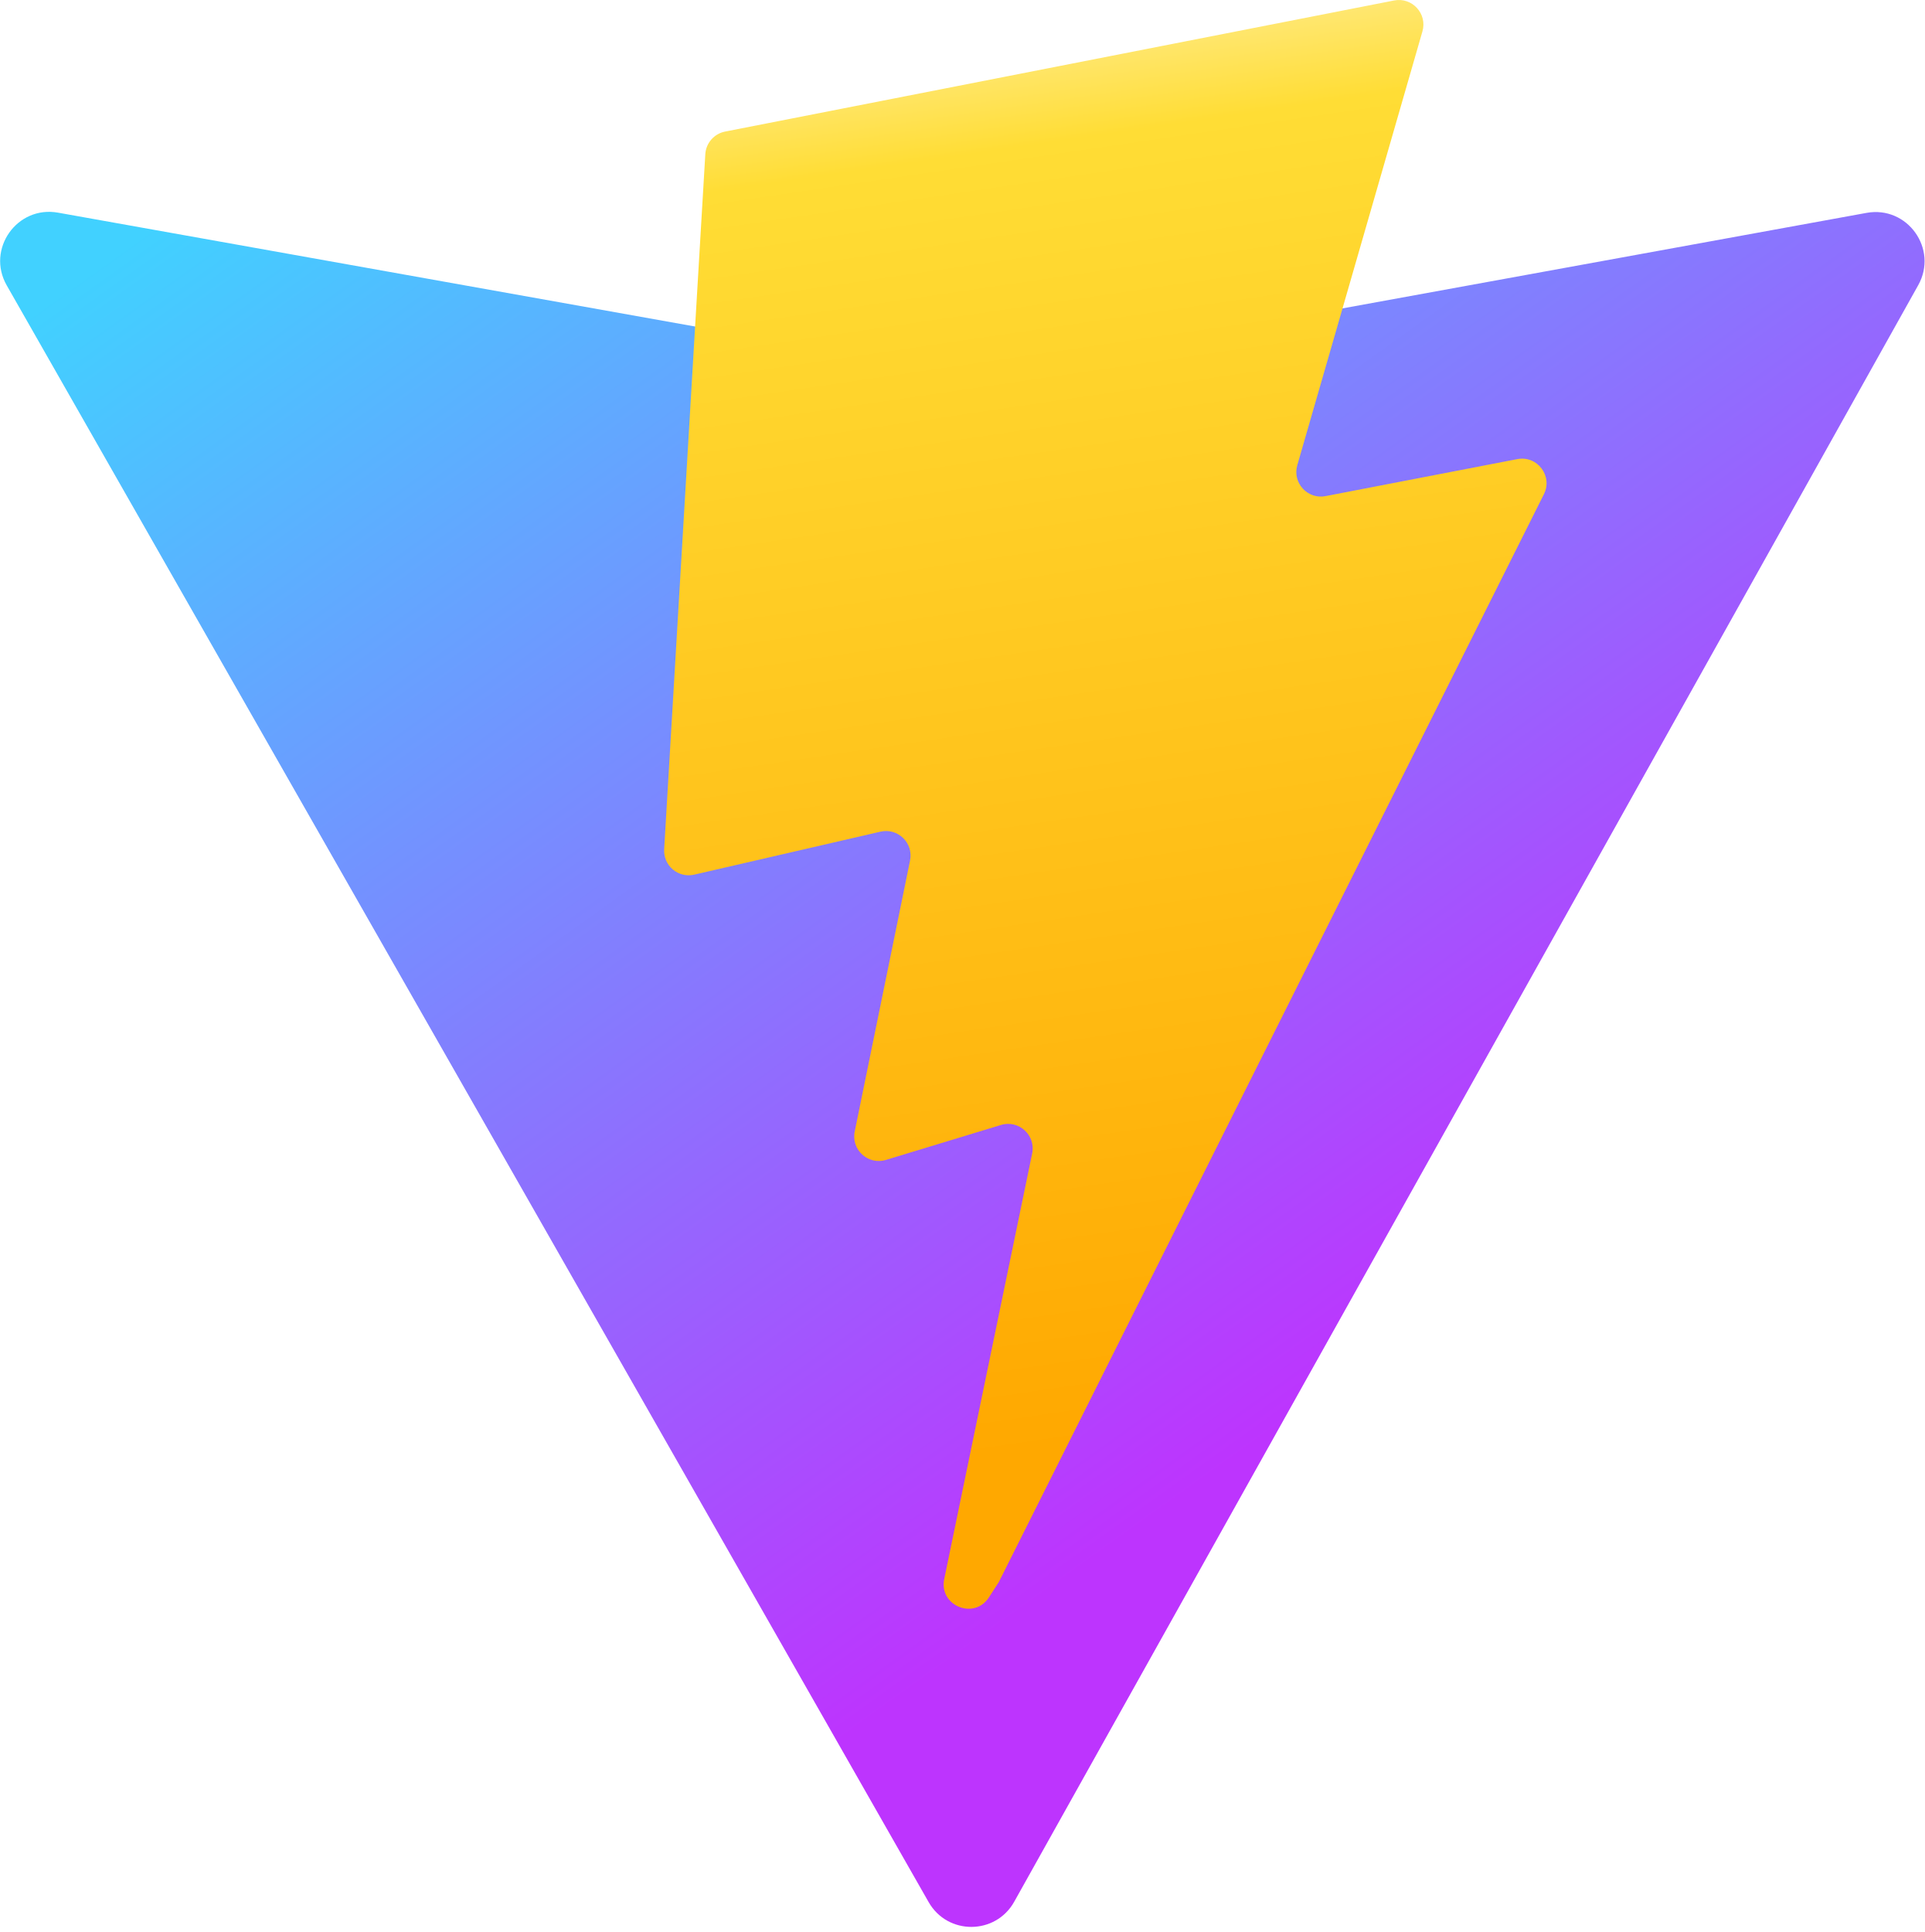
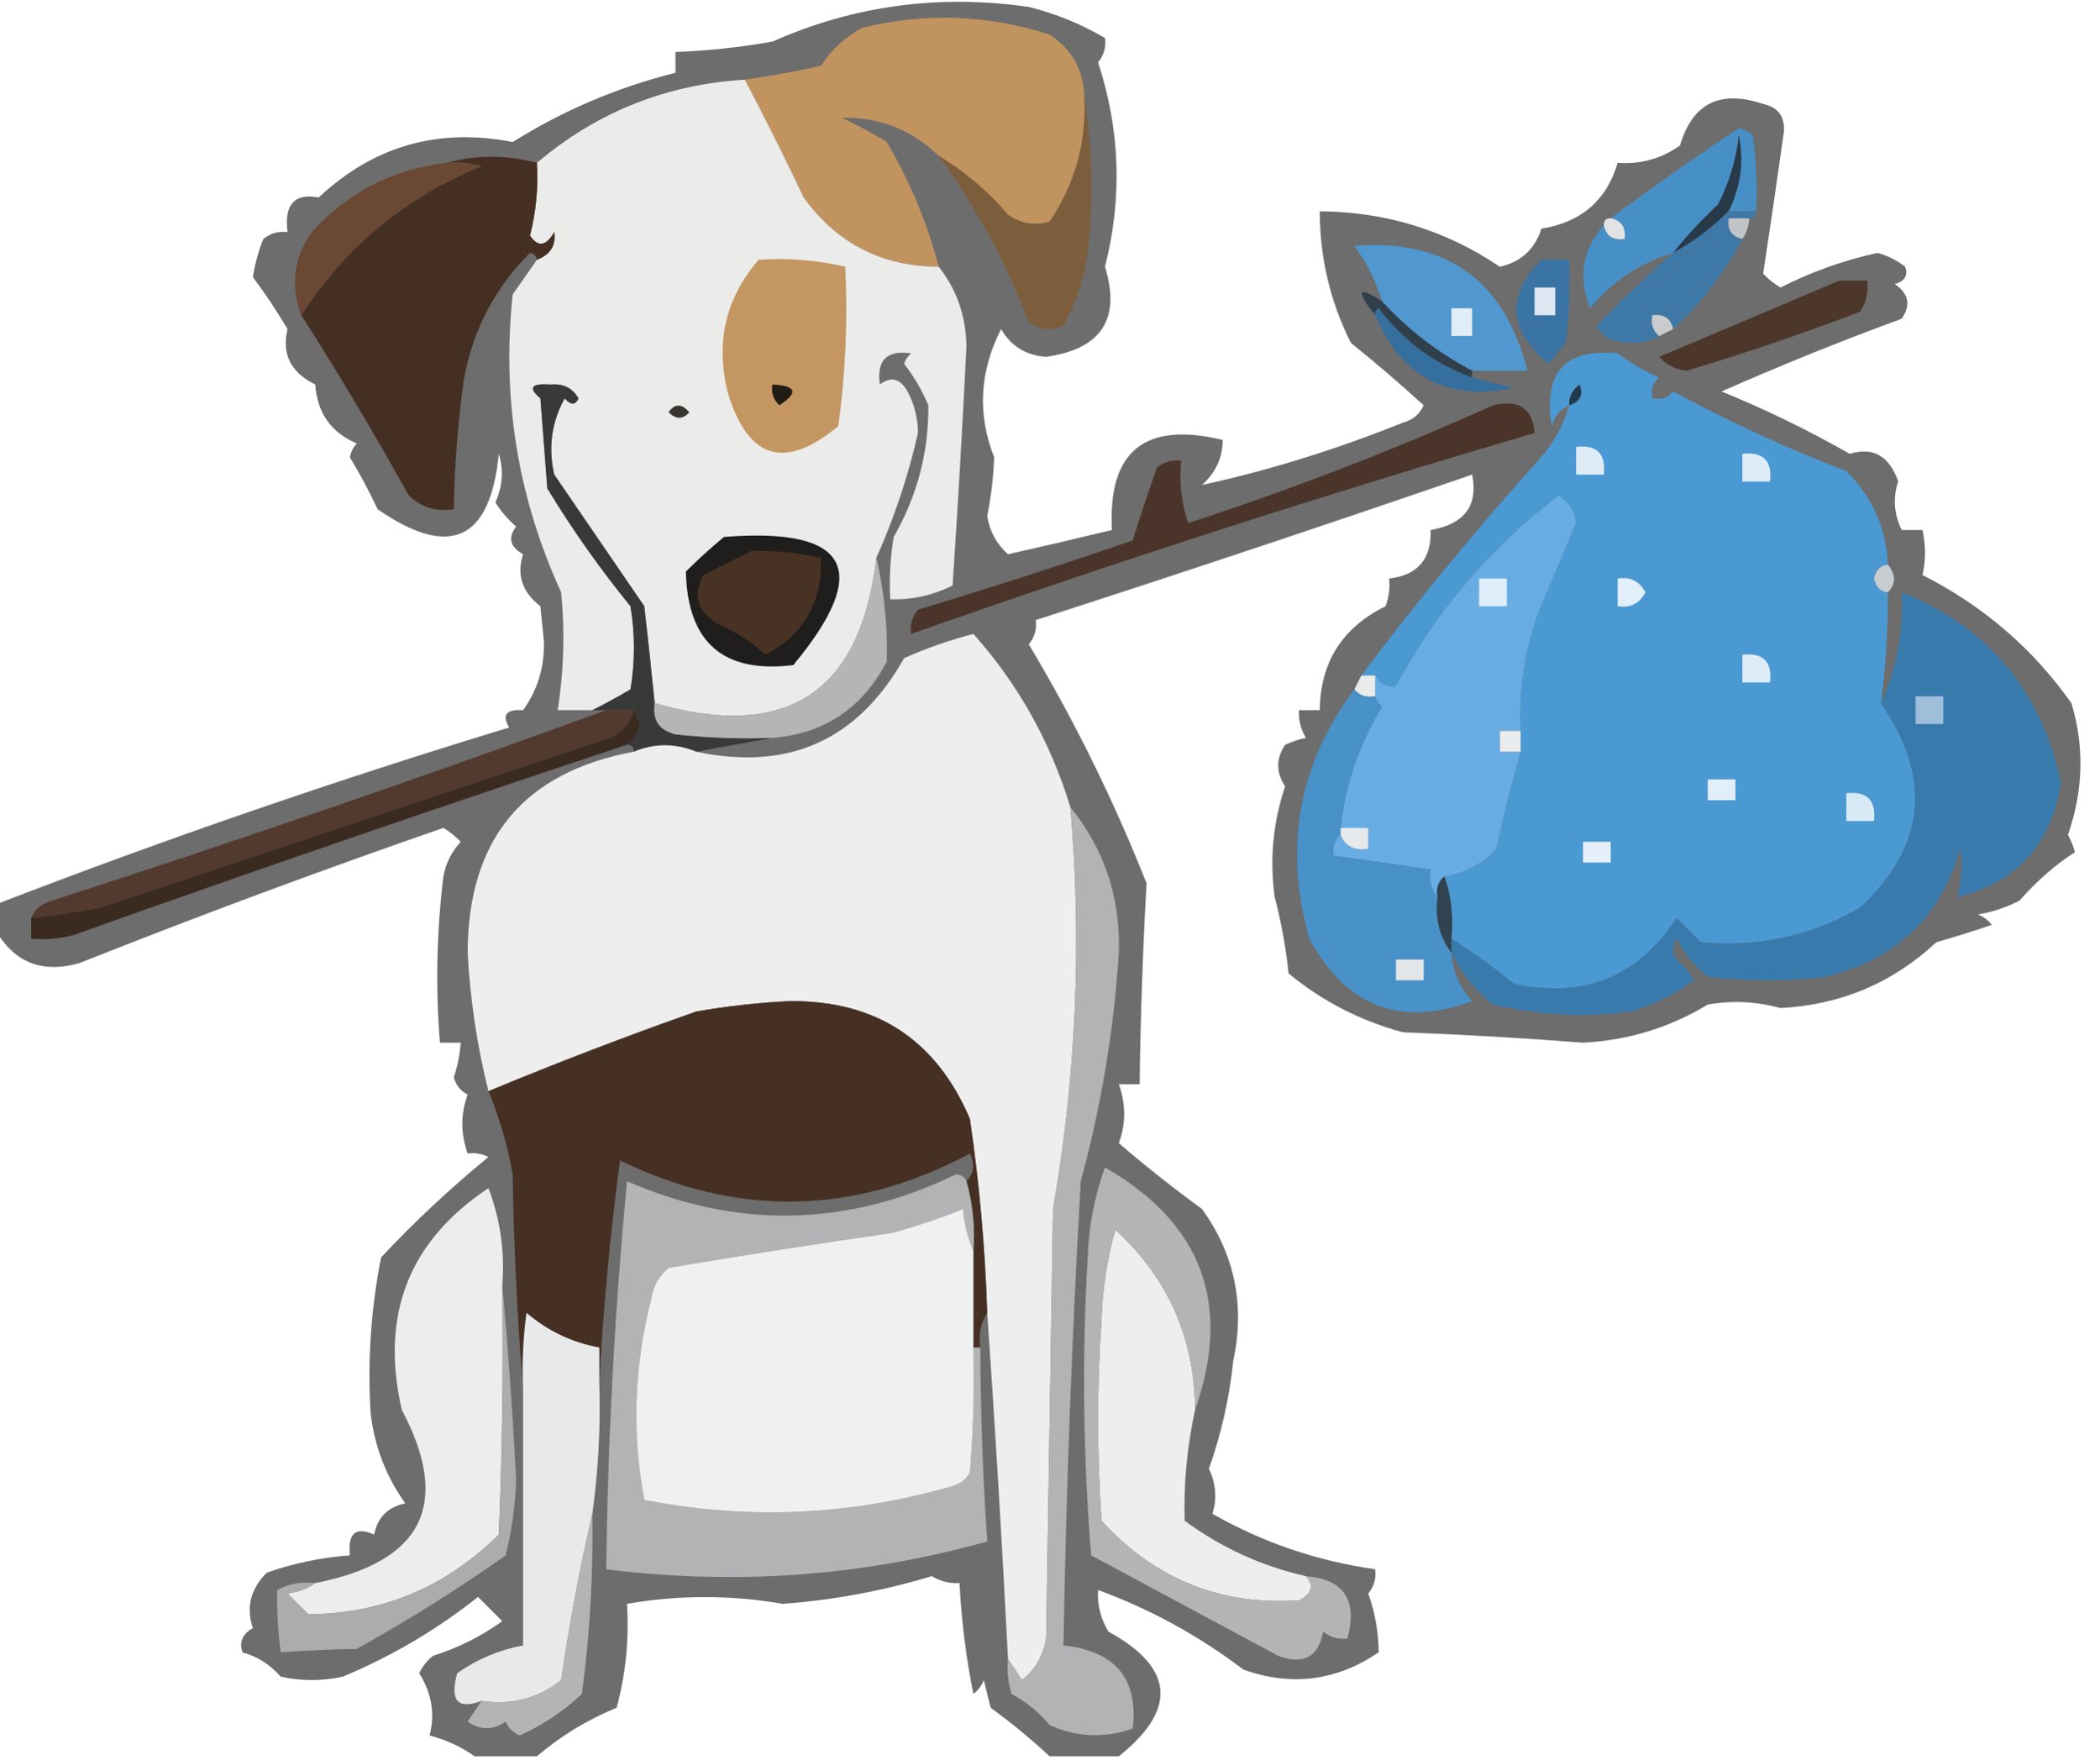
- <svg xmlns="http://www.w3.org/2000/svg" aria-hidden="true" role="img" class="iconify iconify--logos" width="31.88" height="32" preserveAspectRatio="xMidYMid meet" viewBox="0 0 256 257">
-   <defs>
-     <linearGradient id="IconifyId1813088fe1fbc01fb466" x1="-.828%" x2="57.636%" y1="7.652%" y2="78.411%">
-       <stop offset="0%" stop-color="#41D1FF" />
-       <stop offset="100%" stop-color="#BD34FE" />
-     </linearGradient>
-     <linearGradient id="IconifyId1813088fe1fbc01fb467" x1="43.376%" x2="50.316%" y1="2.242%" y2="89.03%">
-       <stop offset="0%" stop-color="#FFEA83" />
-       <stop offset="8.333%" stop-color="#FFDD35" />
-       <stop offset="100%" stop-color="#FFA800" />
-     </linearGradient>
-   </defs>
-   <path fill="url(#IconifyId1813088fe1fbc01fb466)" d="M255.153 37.938L134.897 252.976c-2.483 4.44-8.862 4.466-11.382.048L.875 37.958c-2.746-4.814 1.371-10.646 6.827-9.67l120.385 21.517a6.537 6.537 0 0 0 2.322-.004l117.867-21.483c5.438-.991 9.574 4.796 6.877 9.62Z" />
-   <path fill="url(#IconifyId1813088fe1fbc01fb467)" d="M185.432.063L96.44 17.501a3.268 3.268 0 0 0-2.634 3.014l-5.474 92.456a3.268 3.268 0 0 0 3.997 3.378l24.777-5.718c2.318-.535 4.413 1.507 3.936 3.838l-7.361 36.047c-.495 2.426 1.782 4.5 4.151 3.78l15.304-4.649c2.372-.72 4.652 1.36 4.15 3.788l-11.698 56.621c-.732 3.542 3.979 5.473 5.943 2.437l1.313-2.028l72.516-144.72c1.215-2.423-.88-5.186-3.54-4.672l-25.505 4.922c-2.396.462-4.435-1.77-3.759-4.114l16.646-57.705c.677-2.35-1.37-4.583-3.769-4.113Z" />
+ <svg xmlns="http://www.w3.org/2000/svg" version="1.1" width="303px" height="254px" style="shape-rendering:geometricPrecision; text-rendering:geometricPrecision; image-rendering:optimizeQuality; fill-rule:evenodd; clip-rule:evenodd">
+   <g>
+     <path style="opacity:0.612" fill="#101111" d="M 161.5,253.5 C 158.167,253.5 154.833,253.5 151.5,253.5C 148.856,251.031 146.023,248.698 143,246.5C 142.667,245.167 142.333,243.833 142,242.5C 141.692,243.308 141.192,243.975 140.5,244.5C 139.438,239.212 138.771,233.879 138.5,228.5C 137.07,228.579 135.736,228.246 134.5,227.5C 127.499,229.62 120.332,230.953 113,231.5C 105.493,230.193 97.993,230.193 90.5,231.5C 90.825,236.599 90.325,241.599 89,246.5C 84.779,248.226 80.946,250.559 77.5,253.5C 74.5,253.5 71.5,253.5 68.5,253.5C 66.582,252.132 64.415,251.132 62,250.5C 62.816,247.397 62.316,244.397 60.5,241.5C 60.977,240.522 61.643,239.689 62.5,239C 66.112,237.861 69.446,236.194 72.5,234C 71.333,232.833 70.167,231.667 69,230.5C 63.044,235.229 56.544,239.062 49.5,242C 46.5,242.667 43.5,242.667 40.5,242C 39.012,240.283 37.178,239.116 35,238.5C 34.493,237.004 34.993,235.837 36.5,235C 35.486,232.021 36.152,229.354 38.5,227C 42.377,225.631 46.377,224.798 50.5,224.5C 50.176,221.306 51.342,220.306 54,221.5C 54.495,219.01 55.995,217.51 58.5,217C 55.719,213.103 54.052,208.77 53.5,204C 53.027,196.512 53.527,189.012 55,181.5C 59.813,176.356 64.98,171.523 70.5,167C 69.552,166.517 68.552,166.351 67.5,166.5C 66.477,163.607 66.477,160.774 67.5,158C 66.484,157.481 65.818,156.647 65.5,155.5C 66.046,153.865 66.38,152.199 66.5,150.5C 65.5,150.5 64.5,150.5 63.5,150.5C 62.852,142.531 63.019,134.531 64,126.5C 64.36,124.579 65.194,122.912 66.5,121.5C 65.758,120.713 64.925,120.047 64,119.5C 46.389,125.594 28.889,132.094 11.5,139C 6.239,140.526 2.239,139.026 -0.5,134.5C -0.5,133.167 -0.5,131.833 -0.5,130.5C 23.802,121.121 48.468,112.621 73.5,105C 72.391,103.187 73.058,102.354 75.5,102.5C 77.613,99.58 78.613,96.247 78.5,92.5C 78.333,90.833 78.167,89.167 78,87.5C 75.376,85.477 74.543,82.977 75.5,80C 73.606,78.921 73.273,77.587 74.5,76C 73.313,74.981 72.313,73.814 71.5,72.5C 72.544,70.232 72.711,67.899 72,65.5C 70.761,78.035 64.928,80.702 54.5,73.5C 53.287,70.905 51.953,68.405 50.5,66C 50.645,65.228 50.978,64.561 51.5,64C 47.79,62.445 45.79,59.611 45.5,55.5C 41.969,53.773 40.636,51.106 41.5,47.5C 39.939,44.862 38.272,42.362 36.5,40C 36.796,38.112 37.296,36.278 38,34.5C 39.011,33.663 40.178,33.33 41.5,33.5C 40.999,29.507 42.499,27.84 46,28.5C 53.947,21.062 63.281,18.395 74,20.5C 81.314,15.925 89.148,12.592 97.5,10.5C 97.5,9.5 97.5,8.5 97.5,7.5C 102.196,7.329 106.863,6.829 111.5,6C 123.205,0.804 135.538,-0.863 148.5,1C 152.477,1.996 156.144,3.496 159.5,5.5C 159.67,6.822 159.337,7.989 158.5,9C 161.692,18.719 162.026,28.552 159.5,38.5C 161.819,46.039 158.985,50.372 151,51.5C 148.106,51.305 145.939,49.972 144.5,47.5C 141.385,53.607 141.052,59.774 143.5,66C 143.395,68.865 143.062,71.699 142.5,74.5C 142.848,76.697 143.848,78.53 145.5,80C 150.439,78.882 155.439,77.716 160.5,76.5C 159.896,65.115 165.229,60.781 176.5,63.5C 176.457,66.088 175.457,68.254 173.5,70C 183.214,67.878 192.88,64.878 202.5,61C 203.91,60.632 204.91,59.799 205.5,58.5C 202.093,55.382 198.593,52.382 195,49.5C 192.005,43.535 190.505,37.201 190.5,30.5C 200.021,30.564 208.688,33.23 216.5,38.5C 219.539,37.812 221.539,35.978 222.5,33C 228.242,32.083 231.908,28.917 233.5,23.5C 236.794,23.741 239.794,22.908 242.5,21C 244.282,14.91 248.282,12.91 254.5,15C 256.646,15.479 257.646,16.812 257.5,19C 256.509,26.062 255.509,32.896 254.5,39.5C 255.242,40.287 256.075,40.953 257,41.5C 261.433,39.244 266.1,37.577 271,36.5C 272.473,36.903 273.806,37.57 275,38.5C 275.456,39.744 274.956,40.577 273.5,41C 275.527,42.396 275.86,44.062 274.5,46C 265.72,49.223 257.054,52.723 248.5,56.5C 254.888,59.111 261.055,62.111 267,65.5C 270.383,64.481 272.717,65.815 274,69.5C 273.208,71.846 273.375,74.18 274.5,76.5C 275.5,76.5 276.5,76.5 277.5,76.5C 277.986,78.807 277.986,80.973 277.5,83C 286.274,87.451 293.441,93.618 299,101.5C 300.886,107.747 300.719,114.081 298.5,120.5C 298.931,121.293 299.265,122.127 299.5,123C 296.623,124.863 293.956,127.196 291.5,130C 289.608,130.973 287.608,131.64 285.5,132C 286.308,132.308 286.975,132.808 287.5,133.5C 284.856,134.396 282.19,135.229 279.5,136C 273.199,141.882 265.699,145.049 257,145.5C 253.529,144.545 250.029,144.378 246.5,145C 240.993,148.335 234.993,150.168 228.5,150.5C 219.845,149.826 211.178,149.326 202.5,149C 196.336,147.335 190.836,144.502 186,140.5C 185.612,136.781 184.945,133.114 184,129.5C 183.245,124.046 183.745,118.712 185.5,113.5C 184.167,111.5 184.167,109.5 185.5,107.5C 186.603,107.002 187.603,106.669 188.5,106.5C 187.754,105.264 187.421,103.93 187.5,102.5C 188.5,102.5 189.5,102.5 190.5,102.5C 190.584,95.577 193.75,90.577 200,87.5C 200.49,86.207 200.657,84.873 200.5,83.5C 204.638,83.027 206.638,80.694 206.5,76.5C 211.391,75.65 213.391,72.983 212.5,68.5C 191.633,75.678 170.633,82.678 149.5,89.5C 149.67,90.822 149.337,91.989 148.5,93C 155.094,104.023 160.761,115.523 165.5,127.5C 164.957,137.157 164.624,146.823 164.5,156.5C 163.5,156.5 162.5,156.5 161.5,156.5C 162.523,159.393 162.523,162.226 161.5,165C 165.285,168.268 169.285,171.435 173.5,174.5C 178.242,181.091 179.742,188.424 178,196.5C 177.454,201.804 176.288,206.971 174.5,212C 175.523,214.177 175.69,216.344 175,218.5C 182.33,222.666 190.164,225.332 198.5,226.5C 198.67,227.822 198.337,228.989 197.5,230C 198.493,232.794 198.993,235.627 199,238.5C 192.927,242.619 186.427,243.453 179.5,241C 173.044,236.107 166.044,232.273 158.5,229.5C 158.372,231.655 158.872,233.655 160,235.5C 169.482,240.714 169.982,246.714 161.5,253.5 Z" />
+   </g>
+   <g>
+     <path style="opacity:1" fill="#c1935f" d="M 156.5,13.5 C 156.929,20.288 155.262,26.454 151.5,32C 149.365,32.635 147.365,32.301 145.5,31C 142.618,27.617 139.285,24.784 135.5,22.5C 131.566,18.696 126.899,16.863 121.5,17C 123.746,18.04 125.913,19.206 128,20.5C 131.347,26.188 133.847,32.188 135.5,38.5C 127.306,38.474 120.806,35.14 116,28.5C 113.237,22.65 110.403,16.984 107.5,11.5C 111.172,10.979 114.838,10.313 118.5,9.5C 120.024,7.142 122.024,5.309 124.5,4C 133.605,1.778 142.605,2.111 151.5,5C 154.596,7.029 156.262,9.862 156.5,13.5 Z" />
+   </g>
+   <g>
+     <path style="opacity:1" fill="#ebebea" d="M 107.5,11.5 C 110.403,16.984 113.237,22.65 116,28.5C 120.806,35.14 127.306,38.474 135.5,38.5C 138.101,41.798 139.434,45.632 139.5,50C 138.933,61.503 138.266,73.003 137.5,84.5C 134.667,85.933 131.667,86.6 128.5,86.5C 128.335,83.482 128.502,80.482 129,77.5C 132.398,71.572 134.065,65.238 134,58.5C 133.086,56.336 131.919,54.336 130.5,52.5C 130.709,51.914 131.043,51.414 131.5,51C 128,50.5 126.5,52 127,55.5C 128.587,54.273 129.921,54.606 131,56.5C 131.985,58.366 132.485,60.366 132.5,62.5C 131.099,68.702 129.099,74.702 126.5,80.5C 124.233,99.981 113.567,106.981 94.5,101.5C 94.037,96.838 93.537,92.171 93,87.5C 88.667,81.167 84.333,74.833 80,68.5C 79.11,64.618 79.61,60.952 81.5,57.5C 82.396,58.506 83.062,58.506 83.5,57.5C 82.652,56.009 81.319,55.342 79.5,55.5C 76.669,55.29 76.169,55.957 78,57.5C 78.333,61.833 78.667,66.167 79,70.5C 82.611,76.444 86.611,82.111 91,87.5C 91.667,91.5 91.667,95.5 91,99.5C 89.124,100.609 87.29,101.609 85.5,102.5C 83.833,102.5 82.167,102.5 80.5,102.5C 81.387,96.855 81.554,91.188 81,85.5C 74.74,71.836 72.406,57.503 74,42.5C 75.176,40.804 76.343,39.138 77.5,37.5C 79.446,36.746 80.279,35.412 80,33.5C 78.814,35.559 77.648,35.726 76.5,34C 77.382,30.559 77.716,27.059 77.5,23.5C 86.12,16.195 96.12,12.195 107.5,11.5 Z" />
+   </g>
+   <g>
+     <path style="opacity:1" fill="#4790c7" d="M 253.5,30.5 C 252.167,30.5 250.833,30.5 249.5,30.5C 251.258,27.028 251.758,23.362 251,19.5C 250.605,23.019 249.605,26.352 248,29.5C 245.628,31.703 243.461,34.036 241.5,36.5C 236.72,37.938 232.72,40.605 229.5,44.5C 227.776,39.938 228.443,35.938 231.5,32.5C 231.821,34.048 232.821,34.715 234.5,34.5C 234.715,32.821 234.048,31.821 232.5,31.5C 238.497,27.015 244.664,22.682 251,18.5C 251.772,18.645 252.439,18.978 253,19.5C 253.499,23.152 253.665,26.818 253.5,30.5 Z" />
+   </g>
+   <g>
+     <path style="opacity:0.999" fill="#7c5e3d" d="M 156.5,13.5 C 157.656,20.989 157.822,28.655 157,36.5C 156.452,40.287 155.286,43.787 153.5,47C 151.741,47.797 150.074,47.631 148.5,46.5C 145.186,37.866 140.852,29.866 135.5,22.5C 139.285,24.784 142.618,27.617 145.5,31C 147.365,32.301 149.365,32.635 151.5,32C 155.262,26.454 156.929,20.288 156.5,13.5 Z" />
+   </g>
+   <g>
+     <path style="opacity:1" fill="#6a4834" d="M 64.5,23.5 C 66.199,23.34 67.866,23.506 69.5,24C 58.528,28.48 49.861,35.647 43.5,45.5C 41.868,41.225 42.368,37.225 45,33.5C 50.282,27.701 56.782,24.367 64.5,23.5 Z" />
+   </g>
+   <g>
+     <path style="opacity:1" fill="#452f22" d="M 64.5,23.5 C 68.687,22.338 73.02,22.338 77.5,23.5C 77.716,27.059 77.382,30.559 76.5,34C 77.648,35.726 78.814,35.559 80,33.5C 80.279,35.412 79.446,36.746 77.5,37.5C 77.44,36.957 77.107,36.624 76.5,36.5C 71.517,41.462 68.351,47.462 67,54.5C 66.103,60.806 65.603,67.139 65.5,73.5C 62.956,73.896 60.789,73.229 59,71.5C 54.074,62.64 48.907,53.974 43.5,45.5C 49.861,35.647 58.528,28.48 69.5,24C 67.866,23.506 66.199,23.34 64.5,23.5 Z" />
+   </g>
+   <g>
+     <path style="opacity:0.914" fill="#213647" d="M 249.5,30.5 C 247.098,32.909 244.431,34.909 241.5,36.5C 243.461,34.036 245.628,31.703 248,29.5C 249.605,26.352 250.605,23.019 251,19.5C 251.758,23.362 251.258,27.028 249.5,30.5 Z" />
+   </g>
+   <g>
+     <path style="opacity:0.996" fill="#e3e4e5" d="M 232.5,31.5 C 234.048,31.821 234.715,32.821 234.5,34.5C 232.821,34.715 231.821,34.048 231.5,32.5C 231.5,31.833 231.833,31.5 232.5,31.5 Z" />
+   </g>
+   <g>
+     <path style="opacity:0.993" fill="#c1c5c7" d="M 252.5,31.5 C 252.443,32.609 252.11,33.609 251.5,34.5C 249.952,34.179 249.285,33.179 249.5,31.5C 250.5,31.5 251.5,31.5 252.5,31.5 Z" />
+   </g>
+   <g>
+     <path style="opacity:1" fill="#3e78a7" d="M 249.5,30.5 C 250.833,30.5 252.167,30.5 253.5,30.5C 253.5,31.167 253.167,31.5 252.5,31.5C 251.5,31.5 250.5,31.5 249.5,31.5C 249.285,33.179 249.952,34.179 251.5,34.5C 248.901,39.428 245.568,43.761 241.5,47.5C 241.179,45.952 240.179,45.285 238.5,45.5C 238.263,46.791 238.596,47.791 239.5,48.5C 237.372,49.629 235.039,49.796 232.5,49C 231.572,48.612 230.905,47.945 230.5,47C 233.997,43.336 237.664,39.836 241.5,36.5C 244.431,34.909 247.098,32.909 249.5,30.5 Z" />
+   </g>
+   <g>
+     <path style="opacity:1" fill="#5098cf" d="M 212.5,53.5 C 207.621,50.964 203.287,47.63 199.5,43.5C 198.63,40.622 197.297,37.955 195.5,35.5C 208.786,34.435 217.12,40.435 220.5,53.5C 217.833,53.5 215.167,53.5 212.5,53.5 Z" />
+   </g>
+   <g>
+     <path style="opacity:1" fill="#c49661" d="M 109.5,37.5 C 113.767,37.203 117.934,37.536 122,38.5C 122.388,46.185 122.055,53.851 121,61.5C 113.239,67.955 107.906,66.288 105,56.5C 103.28,49.283 104.78,42.949 109.5,37.5 Z" />
+   </g>
+   <g>
+     <path style="opacity:0.996" fill="#4d362a" d="M 265.5,40.5 C 266.833,40.5 268.167,40.5 269.5,40.5C 269.714,42.144 269.38,43.644 268.5,45C 260.262,48.135 251.928,50.968 243.5,53.5C 241.893,53.363 240.559,52.696 239.5,51.5C 248.258,47.811 256.924,44.144 265.5,40.5 Z" />
+   </g>
+   <g>
+     <path style="opacity:1" fill="#3974a4" d="M 222.5,37.5 C 223.833,37.5 225.167,37.5 226.5,37.5C 226.666,41.514 226.499,45.514 226,49.5C 225.167,50.5 224.333,51.5 223.5,52.5C 217.674,47.637 217.34,42.637 222.5,37.5 Z" />
+   </g>
+   <g>
+     <path style="opacity:1" fill="#dee8f2" d="M 221.5,41.5 C 222.5,41.5 223.5,41.5 224.5,41.5C 224.5,42.833 224.5,44.167 224.5,45.5C 223.5,45.5 222.5,45.5 221.5,45.5C 221.5,44.167 221.5,42.833 221.5,41.5 Z" />
+   </g>
+   <g>
+     <path style="opacity:0.765" fill="#1d3141" d="M 199.5,43.5 C 203.287,47.63 207.621,50.964 212.5,53.5C 212.5,53.833 212.5,54.167 212.5,54.5C 207.033,52.541 202.533,49.208 199,44.5C 198.601,44.728 198.435,45.062 198.5,45.5C 195.64,41.868 195.973,41.201 199.5,43.5 Z" />
+   </g>
+   <g>
+     <path style="opacity:1" fill="#e0ecf7" d="M 209.5,44.5 C 210.5,44.5 211.5,44.5 212.5,44.5C 212.5,45.833 212.5,47.167 212.5,48.5C 211.5,48.5 210.5,48.5 209.5,48.5C 209.5,47.167 209.5,45.833 209.5,44.5 Z" />
+   </g>
+   <g>
+     <path style="opacity:1" fill="#c9cbcc" d="M 241.5,47.5 C 240.833,47.833 240.167,48.167 239.5,48.5C 238.596,47.791 238.263,46.791 238.5,45.5C 240.179,45.285 241.179,45.952 241.5,47.5 Z" />
+   </g>
+   <g>
+     <path style="opacity:0.987" fill="#346f9e" d="M 212.5,54.5 C 214.482,54.995 216.482,55.495 218.5,56C 208.97,57.973 202.303,54.473 198.5,45.5C 198.435,45.062 198.601,44.728 199,44.5C 202.533,49.208 207.033,52.541 212.5,54.5 Z" />
+   </g>
+   <g>
+     <path style="opacity:1" fill="#4b99d3" d="M 239.5,54.5 C 238.596,55.209 238.263,56.209 238.5,57.5C 239.791,57.737 240.791,57.404 241.5,56.5C 249.568,60.867 257.901,64.7 266.5,68C 270.269,71.706 272.269,76.206 272.5,81.5C 271.414,81.62 270.747,82.287 270.5,83.5C 270.747,84.713 271.414,85.38 272.5,85.5C 272.528,90.862 272.194,96.195 271.5,101.5C 278.968,112.327 277.968,122.161 268.5,131C 261.362,135.134 253.696,136.8 245.5,136C 244.333,134.833 243.167,133.667 242,132.5C 236.45,141.017 228.617,144.184 218.5,142C 215.621,139.615 212.621,137.448 209.5,135.5C 209.81,132.287 209.477,129.287 208.5,126.5C 211.387,126.067 213.887,124.733 216,122.5C 217.005,117.774 218.172,113.107 219.5,108.5C 219.5,107.5 219.5,106.5 219.5,105.5C 219.195,99.819 220.028,94.152 222,88.5C 223.836,84.162 225.67,79.828 227.5,75.5C 227.297,73.792 226.464,72.459 225,71.5C 215.173,79.005 207.339,88.171 201.5,99C 200.212,99.239 199.212,98.739 198.5,97.5C 197.833,97.5 197.167,97.5 196.5,97.5C 204.514,86.829 213.014,76.496 222,66.5C 224.157,64.183 225.657,61.516 226.5,58.5C 225.21,59.058 224.377,60.058 224,61.5C 222.725,53.78 225.891,50.28 233.5,51C 235.432,52.459 237.432,53.625 239.5,54.5 Z" />
+   </g>
+   <g>
+     <path style="opacity:0.992" fill="#dfe2e5" d="M 239.5,54.5 C 240.5,54.833 241.167,55.5 241.5,56.5C 241.167,55.5 240.5,54.833 239.5,54.5 Z" />
+   </g>
+   <g>
+     <path style="opacity:1" fill="#231c16" d="M 111.5,55.5 C 114.957,55.667 115.29,56.667 112.5,58.5C 111.614,57.675 111.281,56.675 111.5,55.5 Z" />
+   </g>
+   <g>
+     <path style="opacity:0.765" fill="#151d24" d="M 226.5,58.5 C 226.461,57.244 226.961,56.244 228,55.5C 228.585,56.998 228.085,57.998 226.5,58.5 Z" />
+   </g>
+   <g>
+     <path style="opacity:0.996" fill="#4b342a" d="M 215.5,58.5 C 219.241,57.599 221.241,58.932 221.5,62.5C 191.22,71.371 161.22,81.038 131.5,91.5C 131.33,90.178 131.663,89.011 132.5,88C 142.895,84.868 153.229,81.535 163.5,78C 164.587,74.493 165.753,70.993 167,67.5C 168.011,66.663 169.178,66.33 170.5,66.5C 170.183,69.572 170.516,72.572 171.5,75.5C 186.58,70.59 201.247,64.923 215.5,58.5 Z" />
+   </g>
+   <g>
+     <path style="opacity:1" fill="#383431" d="M 96.5,59.5 C 97.386,58.224 98.386,58.224 99.5,59.5C 98.575,60.562 97.575,60.562 96.5,59.5 Z" />
+   </g>
+   <g>
+     <path style="opacity:1" fill="#dfecf7" d="M 227.5,64.5 C 230.5,64.167 231.833,65.5 231.5,68.5C 230.167,68.5 228.833,68.5 227.5,68.5C 227.5,67.167 227.5,65.833 227.5,64.5 Z" />
+   </g>
+   <g>
+     <path style="opacity:1" fill="#deecf7" d="M 251.5,65.5 C 254.5,65.167 255.833,66.5 255.5,69.5C 254.167,69.5 252.833,69.5 251.5,69.5C 251.5,68.167 251.5,66.833 251.5,65.5 Z" />
+   </g>
+   <g>
+     <path style="opacity:1" fill="#67ade4" d="M 219.5,105.5 C 218.5,105.5 217.5,105.5 216.5,105.5C 216.5,106.5 216.5,107.5 216.5,108.5C 217.5,108.5 218.5,108.5 219.5,108.5C 218.172,113.107 217.005,117.774 216,122.5C 213.887,124.733 211.387,126.067 208.5,126.5C 207.596,127.209 207.263,128.209 207.5,129.5C 206.566,128.432 206.232,127.099 206.5,125.5C 201.833,124.833 197.167,124.167 192.5,123.5C 192.263,122.209 192.596,121.209 193.5,120.5C 194.183,122.176 195.517,122.843 197.5,122.5C 197.5,121.5 197.5,120.5 197.5,119.5C 196.167,119.5 194.833,119.5 193.5,119.5C 194.192,113.236 196.192,107.403 199.5,102C 198.944,101.617 198.611,101.117 198.5,100.5C 198.5,99.5 198.5,98.5 198.5,97.5C 199.212,98.739 200.212,99.239 201.5,99C 207.339,88.171 215.173,79.005 225,71.5C 226.464,72.459 227.297,73.792 227.5,75.5C 225.67,79.828 223.836,84.162 222,88.5C 220.028,94.152 219.195,99.819 219.5,105.5 Z" />
+   </g>
+   <g>
+     <path style="opacity:1" fill="#201e1c" d="M 104.5,77.5 C 122.614,76.076 125.947,82.243 114.5,96C 104.401,97.237 99.234,92.737 99,82.5C 100.812,80.7 102.645,79.033 104.5,77.5 Z" />
+   </g>
+   <g>
+     <path style="opacity:1" fill="#483224" d="M 108.5,79.5 C 111.881,79.46 115.214,79.793 118.5,80.5C 118.701,86.932 116.034,91.598 110.5,94.5C 108.459,92.647 106.126,91.147 103.5,90C 100.638,88.214 99.972,85.881 101.5,83C 103.925,81.787 106.259,80.621 108.5,79.5 Z" />
+   </g>
+   <g>
+     <path style="opacity:1" fill="#dfedf8" d="M 213.5,83.5 C 214.833,83.5 216.167,83.5 217.5,83.5C 217.5,84.833 217.5,86.167 217.5,87.5C 216.167,87.5 214.833,87.5 213.5,87.5C 213.5,86.167 213.5,84.833 213.5,83.5 Z" />
+   </g>
+   <g>
+     <path style="opacity:1" fill="#e2eef8" d="M 233.5,83.5 C 235.346,83.222 236.68,83.889 237.5,85.5C 236.68,87.111 235.346,87.778 233.5,87.5C 233.5,86.167 233.5,84.833 233.5,83.5 Z" />
+   </g>
+   <g>
+     <path style="opacity:0.992" fill="#c7cdd1" d="M 272.5,81.5 C 273.686,82.961 273.686,84.295 272.5,85.5C 271.414,85.38 270.747,84.713 270.5,83.5C 270.747,82.287 271.414,81.62 272.5,81.5 Z" />
+   </g>
+   <g>
+     <path style="opacity:0.698" fill="#222222" d="M 94.5,101.5 C 94.137,103.911 95.137,105.411 97.5,106C 102.155,106.499 106.821,106.666 111.5,106.5C 107.833,107.167 104.167,107.833 100.5,108.5C 97.465,107.266 94.465,107.266 91.5,108.5C 91.5,107.833 91.167,107.5 90.5,107.5C 92.432,106.024 92.765,104.357 91.5,102.5C 90.167,102.5 88.833,102.5 87.5,102.5C 86.833,102.5 86.167,102.5 85.5,102.5C 87.29,101.609 89.124,100.609 91,99.5C 91.667,95.5 91.667,91.5 91,87.5C 86.611,82.111 82.611,76.444 79,70.5C 78.667,66.167 78.333,61.833 78,57.5C 76.169,55.957 76.669,55.29 79.5,55.5C 81.319,55.342 82.652,56.009 83.5,57.5C 83.062,58.506 82.396,58.506 81.5,57.5C 79.61,60.952 79.11,64.618 80,68.5C 84.333,74.833 88.667,81.167 93,87.5C 93.537,92.171 94.037,96.838 94.5,101.5 Z" />
+   </g>
+   <g>
+     <path style="opacity:1" fill="#397aac" d="M 209.5,137.5 C 209.5,136.833 209.5,136.167 209.5,135.5C 212.621,137.448 215.621,139.615 218.5,142C 228.617,144.184 236.45,141.017 242,132.5C 243.167,133.667 244.333,134.833 245.5,136C 253.696,136.8 261.362,135.134 268.5,131C 277.968,122.161 278.968,112.327 271.5,101.5C 273.739,96.518 274.739,91.184 274.5,85.5C 286.999,90.508 294.665,99.675 297.5,113C 296.102,121.893 291.102,127.393 282.5,129.5C 283.167,127.181 283.334,124.847 283,122.5C 280.093,132.406 273.593,138.573 263.5,141C 257.833,141.667 252.167,141.667 246.5,141C 244.622,139.457 243.122,137.624 242,135.5C 241.333,136.5 241.333,137.5 242,138.5C 243.022,139.354 243.855,140.354 244.5,141.5C 241.779,143.527 238.779,145.027 235.5,146C 228.751,146.877 222.084,146.544 215.5,145C 212.879,142.886 210.879,140.386 209.5,137.5 Z" />
+   </g>
+   <g>
+     <path style="opacity:1" fill="#b3b5b7" d="M 126.5,80.5 C 127.64,85.442 128.14,90.442 128,95.5C 124.436,102.255 118.936,105.922 111.5,106.5C 106.821,106.666 102.155,106.499 97.5,106C 95.137,105.411 94.137,103.911 94.5,101.5C 113.567,106.981 124.233,99.981 126.5,80.5 Z" />
+   </g>
+   <g>
+     <path style="opacity:1" fill="#eeeeee" d="M 154.5,116.5 C 156.187,135.928 155.354,155.261 152,174.5C 151.667,195.167 151.333,215.833 151,236.5C 150.588,238.997 149.422,240.997 147.5,242.5C 146.824,241.398 146.158,240.398 145.5,239.5C 144.656,222.82 143.656,206.153 142.5,189.5C 142.193,180.097 141.359,170.763 140,161.5C 135.125,150.061 126.459,144.394 114,144.5C 109.469,144.719 104.969,145.219 100.5,146C 90.368,149.569 80.368,153.402 70.5,157.5C 68.86,150.936 67.86,144.269 67.5,137.5C 67.551,121.126 75.551,111.459 91.5,108.5C 94.465,107.266 97.465,107.266 100.5,108.5C 113.838,111.33 123.838,106.83 130.5,95C 133.732,93.551 137.065,92.385 140.5,91.5C 146.947,98.717 151.614,107.05 154.5,116.5 Z" />
+   </g>
+   <g>
+     <path style="opacity:1" fill="#deecf7" d="M 251.5,94.5 C 254.5,94.167 255.833,95.5 255.5,98.5C 254.167,98.5 252.833,98.5 251.5,98.5C 251.5,97.167 251.5,95.833 251.5,94.5 Z" />
+   </g>
+   <g>
+     <path style="opacity:0.999" fill="#eaecec" d="M 196.5,97.5 C 197.167,97.5 197.833,97.5 198.5,97.5C 198.5,98.5 198.5,99.5 198.5,100.5C 197.209,100.737 196.209,100.404 195.5,99.5C 195.833,98.833 196.167,98.167 196.5,97.5 Z" />
+   </g>
+   <g>
+     <path style="opacity:1" fill="#9ebeda" d="M 276.5,100.5 C 277.833,100.5 279.167,100.5 280.5,100.5C 280.5,101.833 280.5,103.167 280.5,104.5C 279.167,104.5 277.833,104.5 276.5,104.5C 276.5,103.167 276.5,101.833 276.5,100.5 Z" />
+   </g>
+   <g>
+     <path style="opacity:1" fill="#4892c9" d="M 195.5,99.5 C 196.209,100.404 197.209,100.737 198.5,100.5C 198.611,101.117 198.944,101.617 199.5,102C 196.192,107.403 194.192,113.236 193.5,119.5C 193.5,119.833 193.5,120.167 193.5,120.5C 192.596,121.209 192.263,122.209 192.5,123.5C 197.167,124.167 201.833,124.833 206.5,125.5C 206.232,127.099 206.566,128.432 207.5,129.5C 207.111,132.553 207.777,135.22 209.5,137.5C 209.673,140.179 210.673,142.513 212.5,144.5C 202.18,148.334 194.347,145.334 189,135.5C 185.265,122.263 187.432,110.263 195.5,99.5 Z" />
+   </g>
+   <g>
+     <path style="opacity:0.988" fill="#523a2e" d="M 87.5,102.5 C 88.833,102.5 90.167,102.5 91.5,102.5C 90.781,104.888 89.115,106.388 86.5,107C 62.5,115 38.5,123 14.5,131C 11.173,131.61 7.839,132.11 4.5,132.5C 5.058,131.21 6.058,130.377 7.5,130C 34.462,121.292 61.129,112.125 87.5,102.5 Z" />
+   </g>
+   <g>
+     <path style="opacity:0.996" fill="#ebeced" d="M 219.5,105.5 C 219.5,106.5 219.5,107.5 219.5,108.5C 218.5,108.5 217.5,108.5 216.5,108.5C 216.5,107.5 216.5,106.5 216.5,105.5C 217.5,105.5 218.5,105.5 219.5,105.5 Z" />
+   </g>
+   <g>
+     <path style="opacity:1" fill="#e2eef8" d="M 246.5,112.5 C 247.833,112.5 249.167,112.5 250.5,112.5C 250.5,113.5 250.5,114.5 250.5,115.5C 249.167,115.5 247.833,115.5 246.5,115.5C 246.5,114.5 246.5,113.5 246.5,112.5 Z" />
+   </g>
+   <g>
+     <path style="opacity:1" fill="#d9eaf7" d="M 266.5,114.5 C 269.5,114.167 270.833,115.5 270.5,118.5C 269.167,118.5 267.833,118.5 266.5,118.5C 266.5,117.167 266.5,115.833 266.5,114.5 Z" />
+   </g>
+   <g>
+     <path style="opacity:0.992" fill="#e6eaed" d="M 193.5,119.5 C 194.833,119.5 196.167,119.5 197.5,119.5C 197.5,120.5 197.5,121.5 197.5,122.5C 195.517,122.843 194.183,122.176 193.5,120.5C 193.5,120.167 193.5,119.833 193.5,119.5 Z" />
+   </g>
+   <g>
+     <path style="opacity:0.986" fill="#3a291f" d="M 91.5,102.5 C 92.765,104.357 92.432,106.024 90.5,107.5C 63.734,116.367 37.067,125.533 10.5,135C 8.527,135.495 6.527,135.662 4.5,135.5C 4.5,134.5 4.5,133.5 4.5,132.5C 7.839,132.11 11.173,131.61 14.5,131C 38.5,123 62.5,115 86.5,107C 89.115,106.388 90.781,104.888 91.5,102.5 Z" />
+   </g>
+   <g>
+     <path style="opacity:1" fill="#e4eff9" d="M 228.5,121.5 C 229.833,121.5 231.167,121.5 232.5,121.5C 232.5,122.5 232.5,123.5 232.5,124.5C 231.167,124.5 229.833,124.5 228.5,124.5C 228.5,123.5 228.5,122.5 228.5,121.5 Z" />
+   </g>
+   <g>
+     <path style="opacity:0.776" fill="#203749" d="M 208.5,126.5 C 209.477,129.287 209.81,132.287 209.5,135.5C 209.5,136.167 209.5,136.833 209.5,137.5C 207.777,135.22 207.111,132.553 207.5,129.5C 207.263,128.209 207.596,127.209 208.5,126.5 Z" />
+   </g>
+   <g>
+     <path style="opacity:0.996" fill="#e4e6e8" d="M 201.5,138.5 C 202.833,138.5 204.167,138.5 205.5,138.5C 205.5,139.5 205.5,140.5 205.5,141.5C 204.167,141.5 202.833,141.5 201.5,141.5C 201.5,140.5 201.5,139.5 201.5,138.5 Z" />
+   </g>
+   <g>
+     <path style="opacity:1" fill="#463023" d="M 142.5,189.5 C 141.549,190.919 141.216,192.585 141.5,194.5C 141.167,194.5 140.833,194.5 140.5,194.5C 140.5,189.833 140.5,185.167 140.5,180.5C 140.747,177.061 140.414,173.728 139.5,170.5C 140.598,169.399 140.765,168.066 140,166.5C 123.334,175.408 106.501,175.742 89.5,167.5C 88.059,178.264 87.059,188.931 86.5,199.5C 86.5,197.833 86.5,196.167 86.5,194.5C 82.562,193.781 79.062,192.115 76,189.5C 75.501,193.152 75.335,196.818 75.5,200.5C 74.67,190.341 74.17,180.008 74,169.5C 73.269,165.323 72.102,161.323 70.5,157.5C 80.368,153.402 90.368,149.569 100.5,146C 104.969,145.219 109.469,144.719 114,144.5C 126.459,144.394 135.125,150.061 140,161.5C 141.359,170.763 142.193,180.097 142.5,189.5 Z" />
+   </g>
+   <g>
+     <path style="opacity:1" fill="#b1b3b4" d="M 139.5,170.5 C 140.414,173.728 140.747,177.061 140.5,180.5C 139.691,178.708 139.191,176.708 139,174.5C 135.601,175.893 132.101,177.06 128.5,178C 117.81,179.535 107.144,181.202 96.5,183C 95.107,184.171 94.273,185.671 94,187.5C 91.513,197.14 91.18,206.807 93,216.5C 107.93,219.432 122.763,218.765 137.5,214.5C 138.647,214.182 139.481,213.516 140,212.5C 140.499,206.509 140.666,200.509 140.5,194.5C 140.833,194.5 141.167,194.5 141.5,194.5C 141.538,203.846 141.871,213.18 142.5,222.5C 124.479,227.524 106.145,228.857 87.5,226.5C 87.731,207.787 88.731,189.12 90.5,170.5C 106.462,177.43 122.295,177.097 138,169.5C 138.765,169.57 139.265,169.903 139.5,170.5 Z" />
+   </g>
+   <g>
+     <path style="opacity:1" fill="#eceded" d="M 72.5,185.5 C 72.666,197.505 72.5,209.505 72,221.5C 64.308,229.103 55.142,232.936 44.5,233C 43.5,232 42.5,231 41.5,230C 43.058,229.79 44.392,229.29 45.5,228.5C 61.029,225.446 65.195,217.113 58,203.5C 54.836,189.805 59.003,179.138 70.5,171.5C 72.217,175.991 72.883,180.657 72.5,185.5 Z" />
+   </g>
+   <g>
+     <path style="opacity:1" fill="#eff0f0" d="M 140.5,180.5 C 140.5,185.167 140.5,189.833 140.5,194.5C 140.666,200.509 140.499,206.509 140,212.5C 139.481,213.516 138.647,214.182 137.5,214.5C 122.763,218.765 107.93,219.432 93,216.5C 91.18,206.807 91.513,197.14 94,187.5C 94.273,185.671 95.107,184.171 96.5,183C 107.144,181.202 117.81,179.535 128.5,178C 132.101,177.06 135.601,175.893 139,174.5C 139.191,176.708 139.691,178.708 140.5,180.5 Z" />
+   </g>
+   <g>
+     <path style="opacity:1" fill="#edeeee" d="M 172.5,203.5 C 171.341,208.79 170.841,214.123 171,219.5C 176.283,223.392 182.117,226.059 188.5,227.5C 189.706,228.88 189.373,230.047 187.5,231C 176.198,231.77 166.698,227.936 159,219.5C 158.333,209.833 158.333,200.167 159,190.5C 159.13,186.049 159.796,181.716 161,177.5C 168.601,184.461 172.435,193.128 172.5,203.5 Z" />
+   </g>
+   <g>
+     <path style="opacity:0.996" fill="#e8eaeb" d="M 86.5,199.5 C 86.705,205.878 86.372,212.211 85.5,218.5C 83.696,226.306 82.196,234.306 81,242.5C 77.673,245.154 73.839,246.154 69.5,245.5C 66.055,246.806 64.889,245.472 66,241.5C 68.896,239.467 72.063,238.134 75.5,237.5C 75.5,225.167 75.5,212.833 75.5,200.5C 75.335,196.818 75.501,193.152 76,189.5C 79.062,192.115 82.562,193.781 86.5,194.5C 86.5,196.167 86.5,197.833 86.5,199.5 Z" />
+   </g>
+   <g>
+     <path style="opacity:1" fill="#b2b4b5" d="M 172.5,203.5 C 172.435,193.128 168.601,184.461 161,177.5C 159.796,181.716 159.13,186.049 159,190.5C 158.333,200.167 158.333,209.833 159,219.5C 166.698,227.936 176.198,231.77 187.5,231C 189.373,230.047 189.706,228.88 188.5,227.5C 193.993,227.948 195.993,230.948 194.5,236.5C 193.178,236.67 192.011,236.337 191,235.5C 190.31,239.19 188.143,240.357 184.5,239C 175.532,234.181 166.532,229.348 157.5,224.5C 156.334,210.178 156.167,195.845 157,181.5C 157.145,177.009 157.979,172.676 159.5,168.5C 173.526,176.581 177.86,188.247 172.5,203.5 Z" />
+   </g>
+   <g>
+     <path style="opacity:1" fill="#aaacad" d="M 72.5,185.5 C 73.345,194.665 74.011,203.998 74.5,213.5C 74.385,217.22 73.885,220.887 73,224.5C 66.086,229.375 58.919,233.875 51.5,238C 47.681,238.069 44.014,238.236 40.5,238.5C 40.123,235.475 39.956,232.475 40,229.5C 41.7,228.594 43.533,228.261 45.5,228.5C 44.392,229.29 43.058,229.79 41.5,230C 42.5,231 43.5,232 44.5,233C 55.142,232.936 64.308,229.103 72,221.5C 72.5,209.505 72.666,197.505 72.5,185.5 Z" />
+   </g>
+   <g>
+     <path style="opacity:0.999" fill="#b2b4b6" d="M 85.5,218.5 C 85.645,227.203 85.145,235.87 84,244.5C 81.327,247.002 78.327,249.002 75,250.5C 74.055,250.095 73.388,249.428 73,248.5C 71.186,249.76 69.353,249.76 67.5,248.5C 68.192,247.482 68.859,246.482 69.5,245.5C 73.839,246.154 77.673,245.154 81,242.5C 82.196,234.306 83.696,226.306 85.5,218.5 Z" />
+   </g>
+   <g>
+     <path style="opacity:0.999" fill="#b1b3b5" d="M 154.5,116.5 C 159.402,122.538 161.735,129.538 161.5,137.5C 160.782,148.7 158.949,159.7 156,170.5C 154.727,192.819 153.894,215.152 153.5,237.5C 161,238.313 164.333,242.313 163.5,249.5C 159.412,250.921 155.412,250.755 151.5,249C 149.957,247.122 148.124,245.622 146,244.5C 145.506,242.866 145.34,241.199 145.5,239.5C 146.158,240.398 146.824,241.398 147.5,242.5C 149.422,240.997 150.588,238.997 151,236.5C 151.333,215.833 151.667,195.167 152,174.5C 155.354,155.261 156.187,135.928 154.5,116.5 Z" />
+   </g>
</svg>
